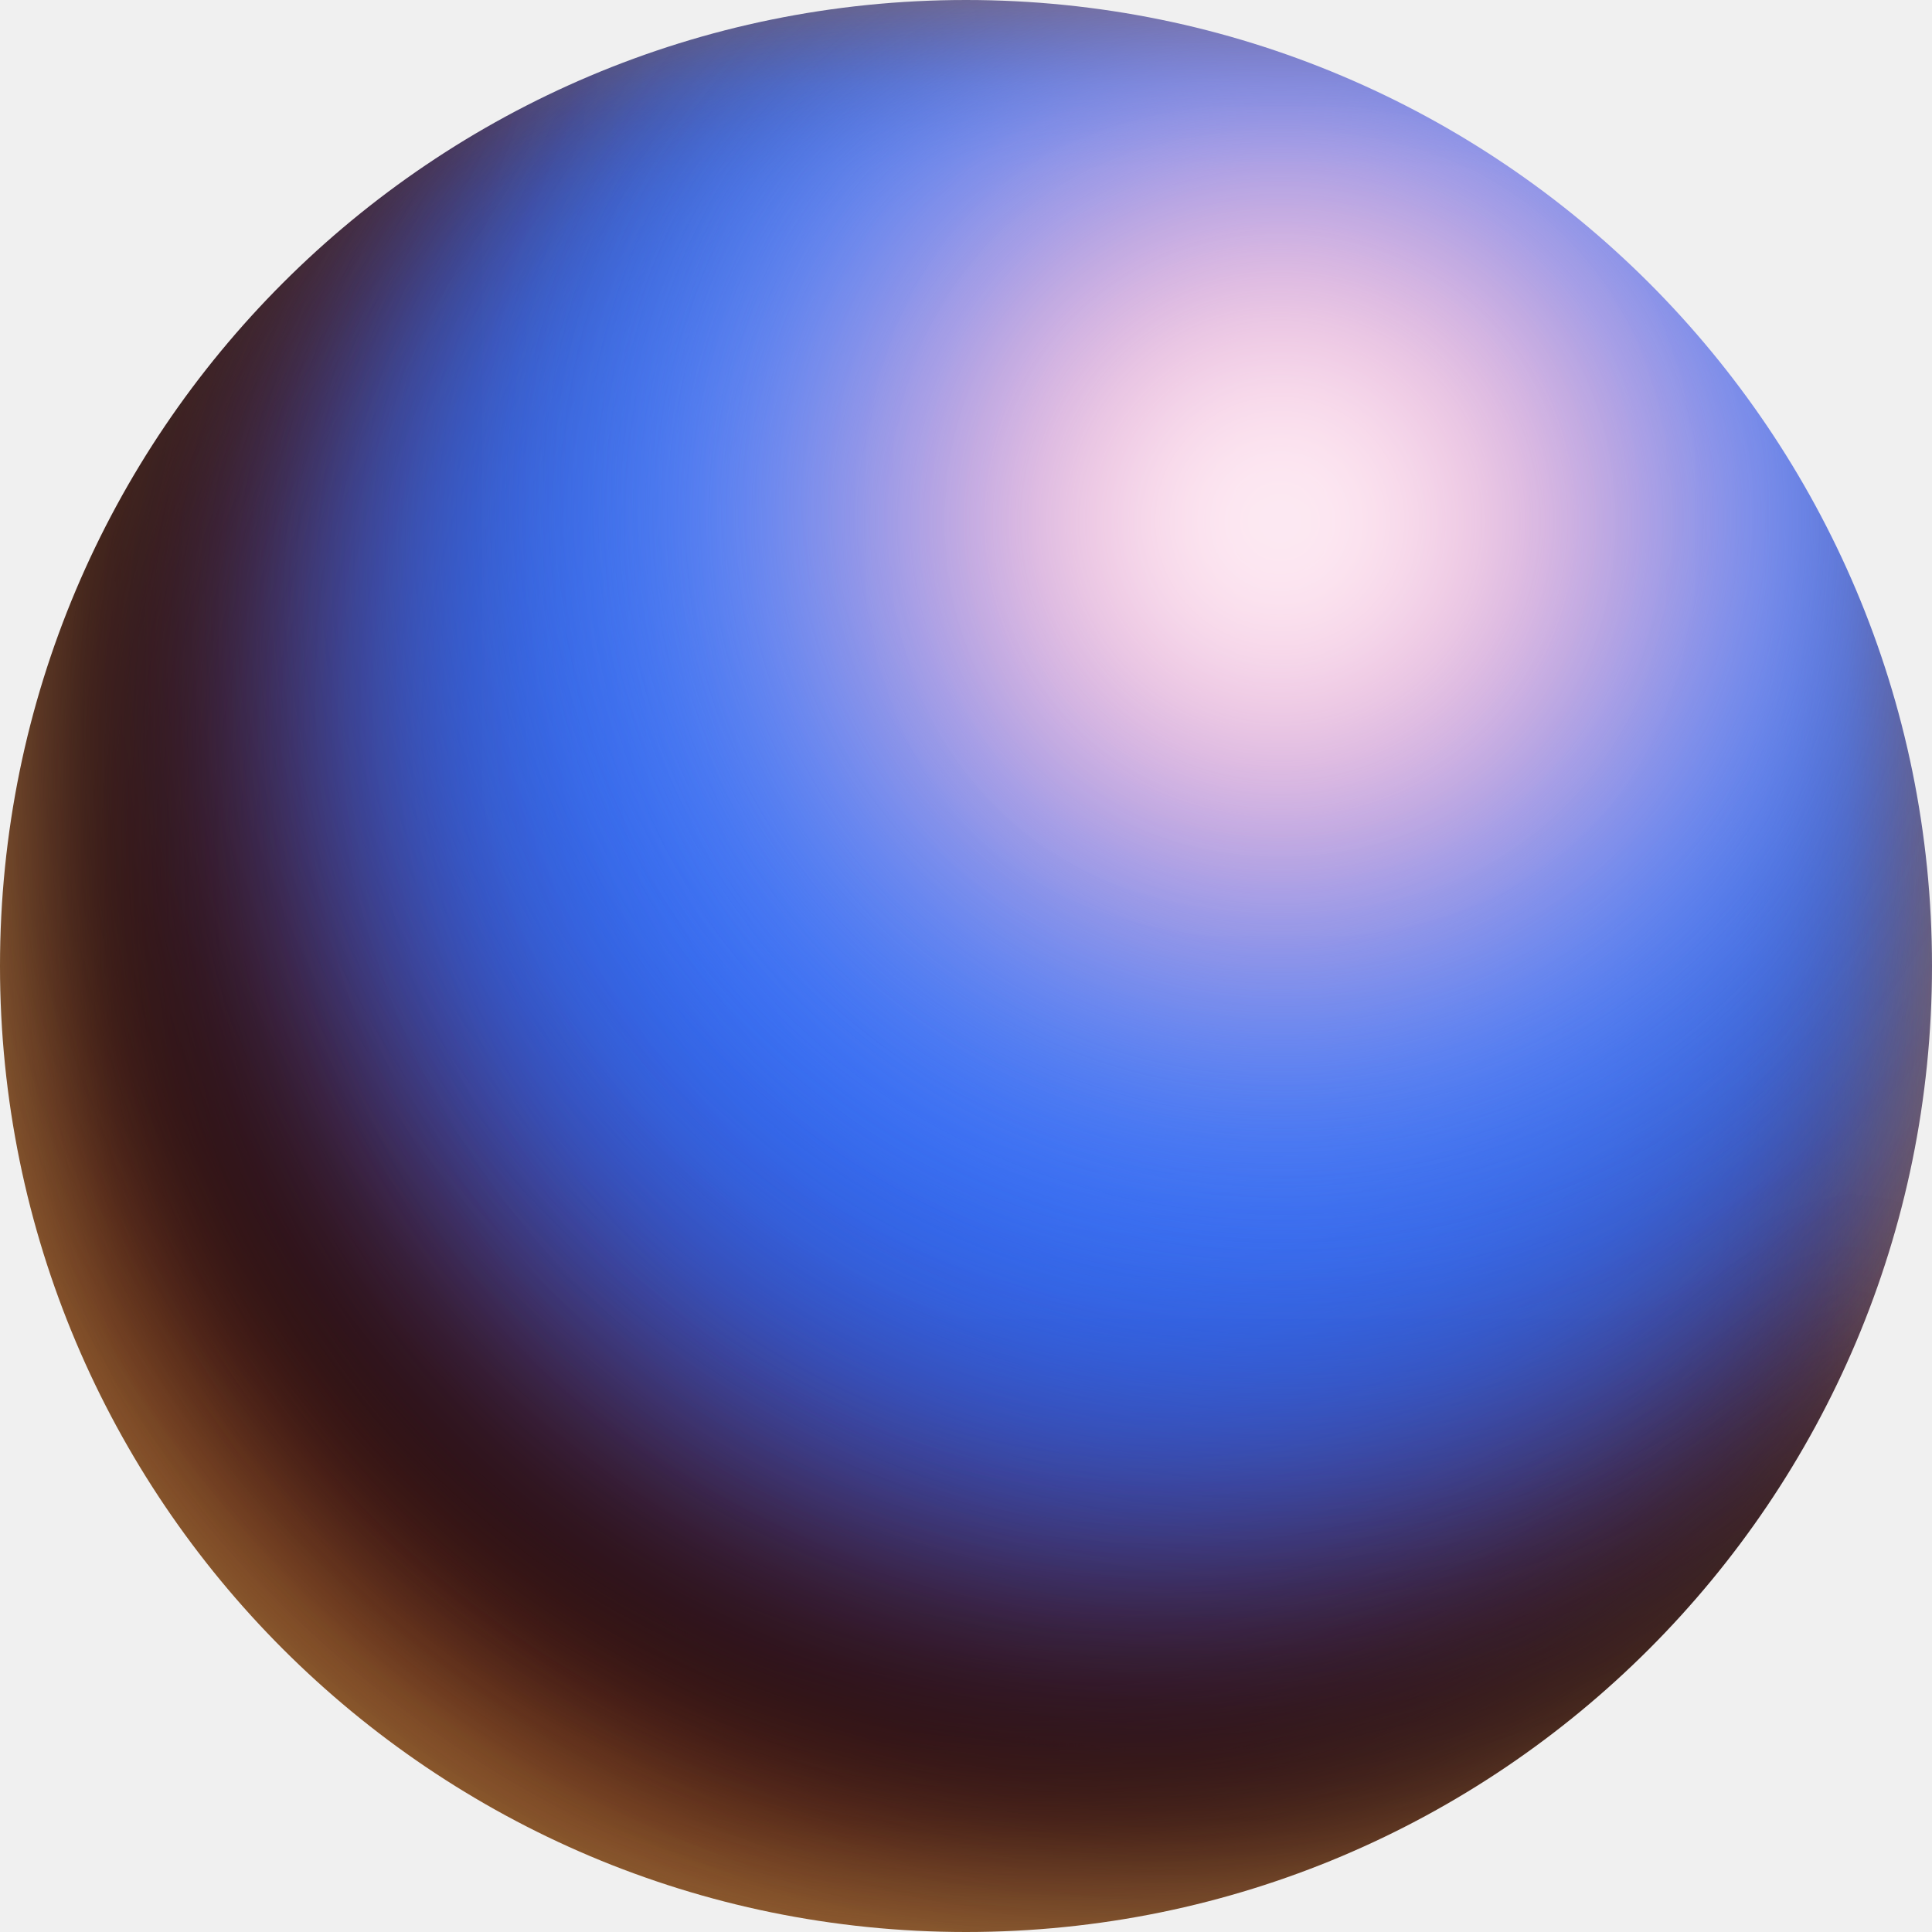
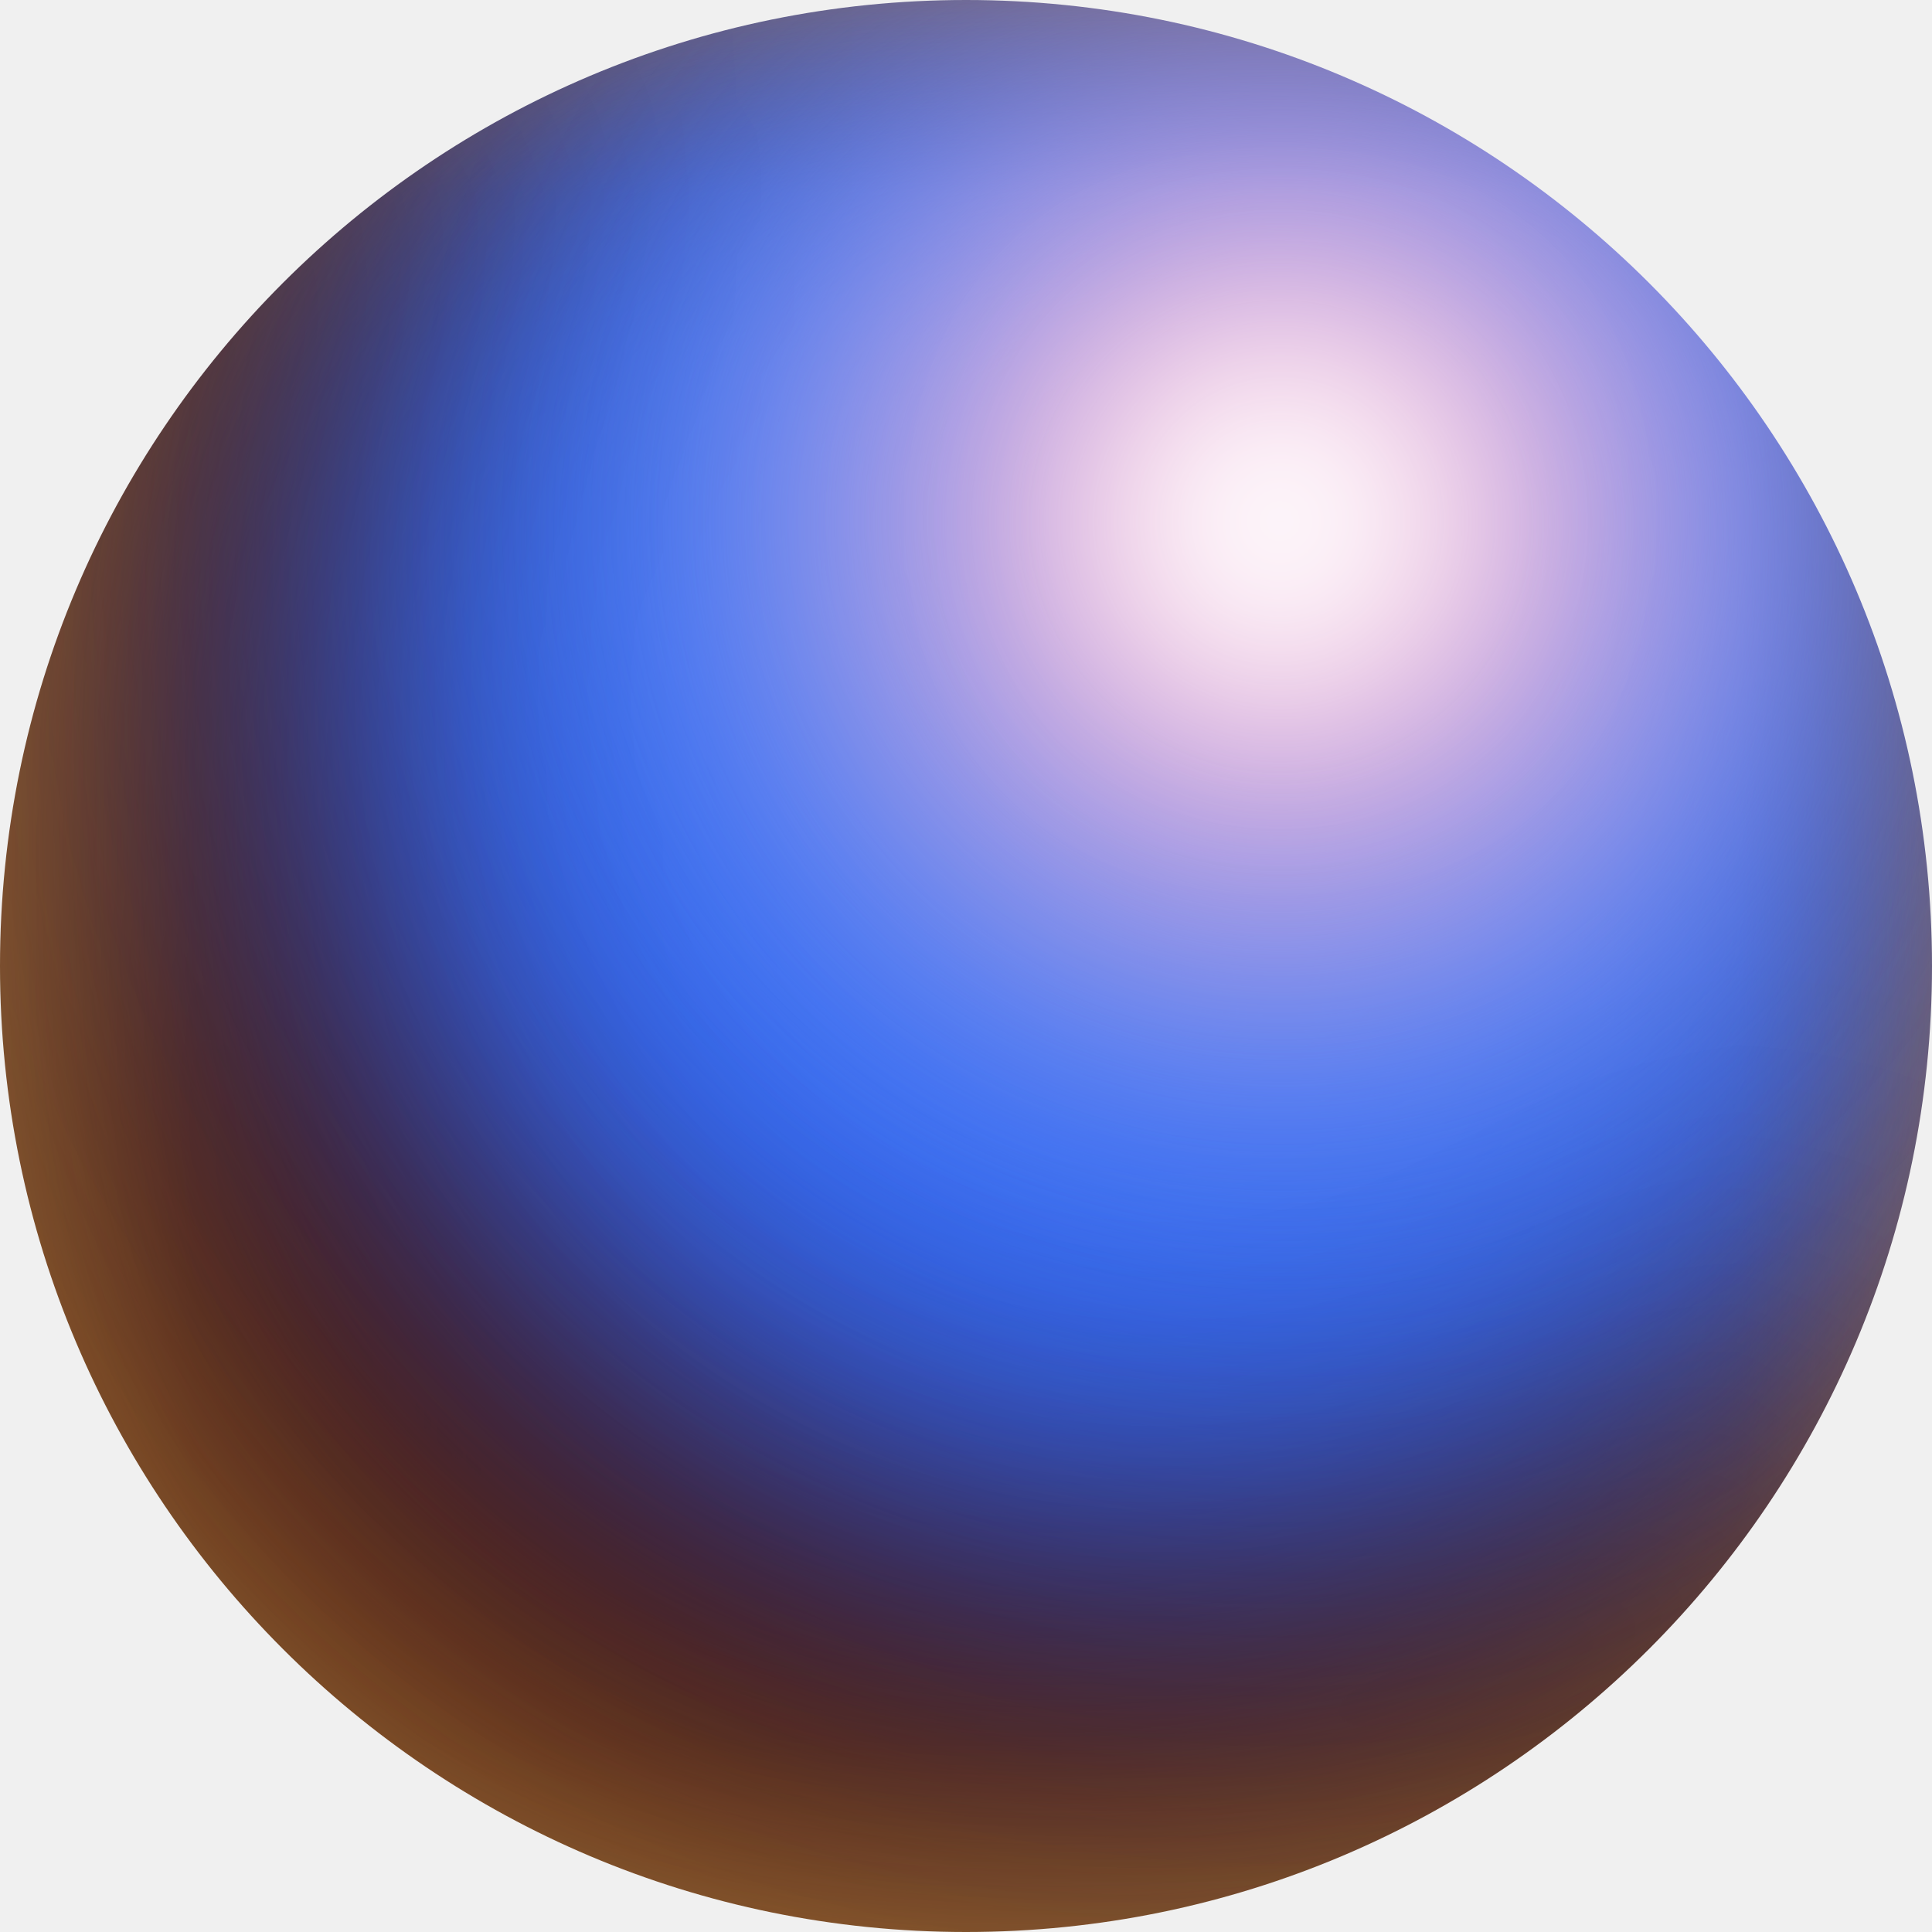
- <svg xmlns="http://www.w3.org/2000/svg" width="3234" height="3234" viewBox="0 0 3234 3234" fill="none">
-   <mask id="mask0_501_204" style="mask-type:alpha" maskUnits="userSpaceOnUse" x="0" y="0" width="3234" height="3234">
-     <circle cx="1617" cy="1617" r="1617" fill="#D9D9D9" />
-   </mask>
-   <g mask="url(#mask0_501_204)">
-     <rect x="-499" y="-703" width="4281" height="4281" fill="#A1723A" />
-     <g filter="url(#filter0_f_501_204)">
-       <ellipse cx="1740.5" cy="1441" rx="1725.5" ry="1725" fill="#531002" />
-     </g>
-     <g filter="url(#filter1_f_501_204)">
-       <ellipse cx="1926.5" cy="1220" rx="1399.5" ry="1400" fill="#2B5DF0" />
-     </g>
-     <g filter="url(#filter2_f_501_204)">
-       <ellipse cx="1901" cy="1240.5" rx="1459" ry="1459.5" fill="url(#paint0_radial_501_204)" />
-     </g>
-     <g filter="url(#filter3_f_501_204)">
-       <circle cx="2143" cy="873" r="735" fill="#FCB8D4" />
-     </g>
-     <g filter="url(#filter4_f_501_204)">
-       <circle cx="2142.5" cy="872.5" r="293.5" fill="white" />
-     </g>
-     <g filter="url(#filter5_f_501_204)">
-       <circle cx="1947.5" cy="1165.5" r="2637.5" fill="url(#paint1_radial_501_204)" fill-opacity="0.9" />
-     </g>
-   </g>
+ <svg xmlns="http://www.w3.org/2000/svg" width="120" height="120" viewBox="0 0 120 120" fill="none">
  <defs>
-     <filter id="filter0_f_501_204" x="-385" y="-684" width="4251" height="4250" filterUnits="userSpaceOnUse" color-interpolation-filters="sRGB">
+     <filter id="filter_78_884_dd" x="-55.994" y="-67.089" width="241.154" height="241.117" filterUnits="userSpaceOnUse" color-interpolation-filters="sRGB">
      <feFlood flood-opacity="0" result="BackgroundImageFix" />
      <feBlend mode="normal" in="SourceGraphic" in2="BackgroundImageFix" result="shape" />
-       <feGaussianBlur stdDeviation="200" result="effect1_foregroundBlur_501_204" />
+       <feGaussianBlur stdDeviation="18.85" result="effect_layerBlur_1" />
    </filter>
-     <filter id="filter1_f_501_204" x="-273" y="-980" width="4399" height="4400" filterUnits="userSpaceOnUse" color-interpolation-filters="sRGB">
+     <filter id="filter_78_886_dd" x="-93.548" y="-119.781" width="330.063" height="330.1" filterUnits="userSpaceOnUse" color-interpolation-filters="sRGB">
      <feFlood flood-opacity="0" result="BackgroundImageFix" />
      <feBlend mode="normal" in="SourceGraphic" in2="BackgroundImageFix" result="shape" />
-       <feGaussianBlur stdDeviation="400" result="effect1_foregroundBlur_501_204" />
+       <feGaussianBlur stdDeviation="37.701" result="effect_layerBlur_1" />
    </filter>
-     <filter id="filter2_f_501_204" x="142" y="-519" width="3518" height="3519" filterUnits="userSpaceOnUse" color-interpolation-filters="sRGB">
+     <filter id="filter_78_888_dd" x="-26.013" y="-50.539" width="193.101" height="193.138" filterUnits="userSpaceOnUse" color-interpolation-filters="sRGB">
      <feFlood flood-opacity="0" result="BackgroundImageFix" />
      <feBlend mode="normal" in="SourceGraphic" in2="BackgroundImageFix" result="shape" />
-       <feGaussianBlur stdDeviation="150" result="effect1_foregroundBlur_501_204" />
+       <feGaussianBlur stdDeviation="14.138" result="effect_layerBlur_1" />
    </filter>
-     <filter id="filter3_f_501_204" x="808" y="-462" width="2670" height="2670" filterUnits="userSpaceOnUse" color-interpolation-filters="sRGB">
+     <filter id="filter_78_890_dd" x="12.245" y="-34.879" width="134.545" height="134.545" filterUnits="userSpaceOnUse" color-interpolation-filters="sRGB">
      <feFlood flood-opacity="0" result="BackgroundImageFix" />
      <feBlend mode="normal" in="SourceGraphic" in2="BackgroundImageFix" result="shape" />
-       <feGaussianBlur stdDeviation="300" result="effect1_foregroundBlur_501_204" />
+       <feGaussianBlur stdDeviation="13.333" result="effect_layerBlur_1" />
    </filter>
-     <filter id="filter4_f_501_204" x="1449" y="179" width="1387" height="1387" filterUnits="userSpaceOnUse" color-interpolation-filters="sRGB">
+     <filter id="filter_78_892_dd" x="50.608" y="3.485" width="57.781" height="57.781" filterUnits="userSpaceOnUse" color-interpolation-filters="sRGB">
      <feFlood flood-opacity="0" result="BackgroundImageFix" />
      <feBlend mode="normal" in="SourceGraphic" in2="BackgroundImageFix" result="shape" />
-       <feGaussianBlur stdDeviation="200" result="effect1_foregroundBlur_501_204" />
+       <feGaussianBlur stdDeviation="6" result="effect_layerBlur_1" />
    </filter>
-     <filter id="filter5_f_501_204" x="-990" y="-1772" width="5875" height="5875" filterUnits="userSpaceOnUse" color-interpolation-filters="sRGB">
+     <filter id="filter_78_894_dd" x="-68.016" y="-97.033" width="280.56" height="280.56" filterUnits="userSpaceOnUse" color-interpolation-filters="sRGB">
      <feFlood flood-opacity="0" result="BackgroundImageFix" />
      <feBlend mode="normal" in="SourceGraphic" in2="BackgroundImageFix" result="shape" />
-       <feGaussianBlur stdDeviation="150" result="effect1_foregroundBlur_501_204" />
+       <feGaussianBlur stdDeviation="14.138" result="effect_layerBlur_1" />
    </filter>
-     <radialGradient id="paint0_radial_501_204" cx="0" cy="0" r="1" gradientUnits="userSpaceOnUse" gradientTransform="translate(2147.09 828.748) rotate(128.228) scale(2755.49 2755.27)">
+     <clipPath id="clip78_902">
+       <rect id="Zora" width="120" height="120" fill="white" fill-opacity="0" />
+     </clipPath>
+     <radialGradient gradientTransform="translate(79.6694 30.7515) rotate(128.228) scale(102.245 102.236)" cx="0" cy="0" r="1" id="paint_radial_78_889_0" gradientUnits="userSpaceOnUse">
      <stop offset="0.286" stop-color="#387AFA" />
      <stop offset="0.648" stop-color="#387AFA" stop-opacity="0" />
    </radialGradient>
-     <radialGradient id="paint1_radial_501_204" cx="0" cy="0" r="1" gradientUnits="userSpaceOnUse" gradientTransform="translate(1947.5 1165.5) rotate(90) scale(2637.5)">
-       <stop offset="0.599" stop-opacity="0" />
-       <stop offset="0.672" />
-       <stop offset="0.734" stop-opacity="0" />
+     <radialGradient gradientTransform="translate(72.2637 43.2469) rotate(90) scale(97.8665 97.8665)" cx="0" cy="0" r="1" id="paint_radial_78_895_0" gradientUnits="userSpaceOnUse">
+       <stop offset="0.599" stop-color="#000000" stop-opacity="0" />
+       <stop offset="0.672" stop-color="#000000" />
+       <stop offset="0.734" stop-color="#000000" stop-opacity="0" />
    </radialGradient>
  </defs>
+   <g clip-path="url(#clip78_902)">
+     <mask id="mask78_881" mask-type="alpha" maskUnits="userSpaceOnUse" x="0" y="0" width="120" height="120">
+       <path id="path" d="M60 120C93.13 120 120 93.13 120 60C120 26.86 93.13 0 60 0C26.86 0 0 26.86 0 60C0 93.13 26.86 120 60 120Z" fill="#D9D9D9" fill-opacity="1" fill-rule="nonzero" />
+     </mask>
+     <g mask="url(#mask78_881)">
+       <path id="path" d="M140.33 -26.09L-18.52 -26.09L-18.52 132.76L140.33 132.76L140.33 -26.09Z" fill="#A1723A" fill-opacity="1" fill-rule="nonzero" />
+       <g filter="url(#filter_78_884_dd)">
+         <path id="path" d="M64.58 117.47C99.94 117.47 128.6 88.81 128.6 53.46C128.6 18.11 99.94 -10.54 64.58 -10.54C29.22 -10.54 0.55 18.11 0.55 53.46C0.55 88.81 29.22 117.47 64.58 117.47Z" fill="#531002" fill-opacity="1" fill-rule="nonzero" />
+       </g>
+       <g filter="url(#filter_78_886_dd)">
+         <path id="path" d="M71.48 97.21C100.16 97.21 123.41 73.95 123.41 45.26C123.41 16.57 100.16 -6.68 71.48 -6.68C42.8 -6.68 19.55 16.57 19.55 45.26C19.55 73.95 42.8 97.21 71.48 97.21Z" fill="#2B5DF0" fill-opacity="1" fill-rule="nonzero" />
+       </g>
+       <g filter="url(#filter_78_888_dd)">
+         <path id="path" d="M70.53 100.18C100.43 100.18 124.67 75.93 124.67 46.02C124.67 16.12 100.43 -8.13 70.53 -8.13C40.63 -8.13 16.4 16.12 16.4 46.02C16.4 75.93 40.63 100.18 70.53 100.18Z" fill="url(#paint_radial_78_889_0)" fill-opacity="1" fill-rule="nonzero" />
+       </g>
+       <g filter="url(#filter_78_890_dd)">
+         <path id="path" d="M79.51 59.66C94.58 59.66 106.79 47.45 106.79 32.39C106.79 17.33 94.58 5.12 79.51 5.12C64.45 5.12 52.24 17.33 52.24 32.39C52.24 47.45 64.45 59.66 79.51 59.66Z" fill="#FCB8D4" fill-opacity="1" fill-rule="nonzero" />
+       </g>
+       <g filter="url(#filter_78_892_dd)">
+         <path id="path" d="M79.49 43.26C85.51 43.26 90.38 38.39 90.38 32.37C90.38 26.36 85.51 21.48 79.49 21.48C73.48 21.48 68.6 26.36 68.6 32.37C68.6 38.39 73.48 43.26 79.49 43.26Z" fill="#FFFFFF" fill-opacity="1" fill-rule="nonzero" />
+       </g>
+       <g filter="url(#filter_78_894_dd)">
+         <path id="path" d="M72.26 141.11C126.31 141.11 170.13 97.29 170.13 43.24C170.13 -10.81 126.31 -54.62 72.26 -54.62C18.21 -54.62 -25.61 -10.81 -25.61 43.24C-25.61 97.29 18.21 141.11 72.26 141.11Z" fill="url(#paint_radial_78_895_0)" fill-opacity="0.9" fill-rule="nonzero" />
+       </g>
+     </g>
+   </g>
</svg>
